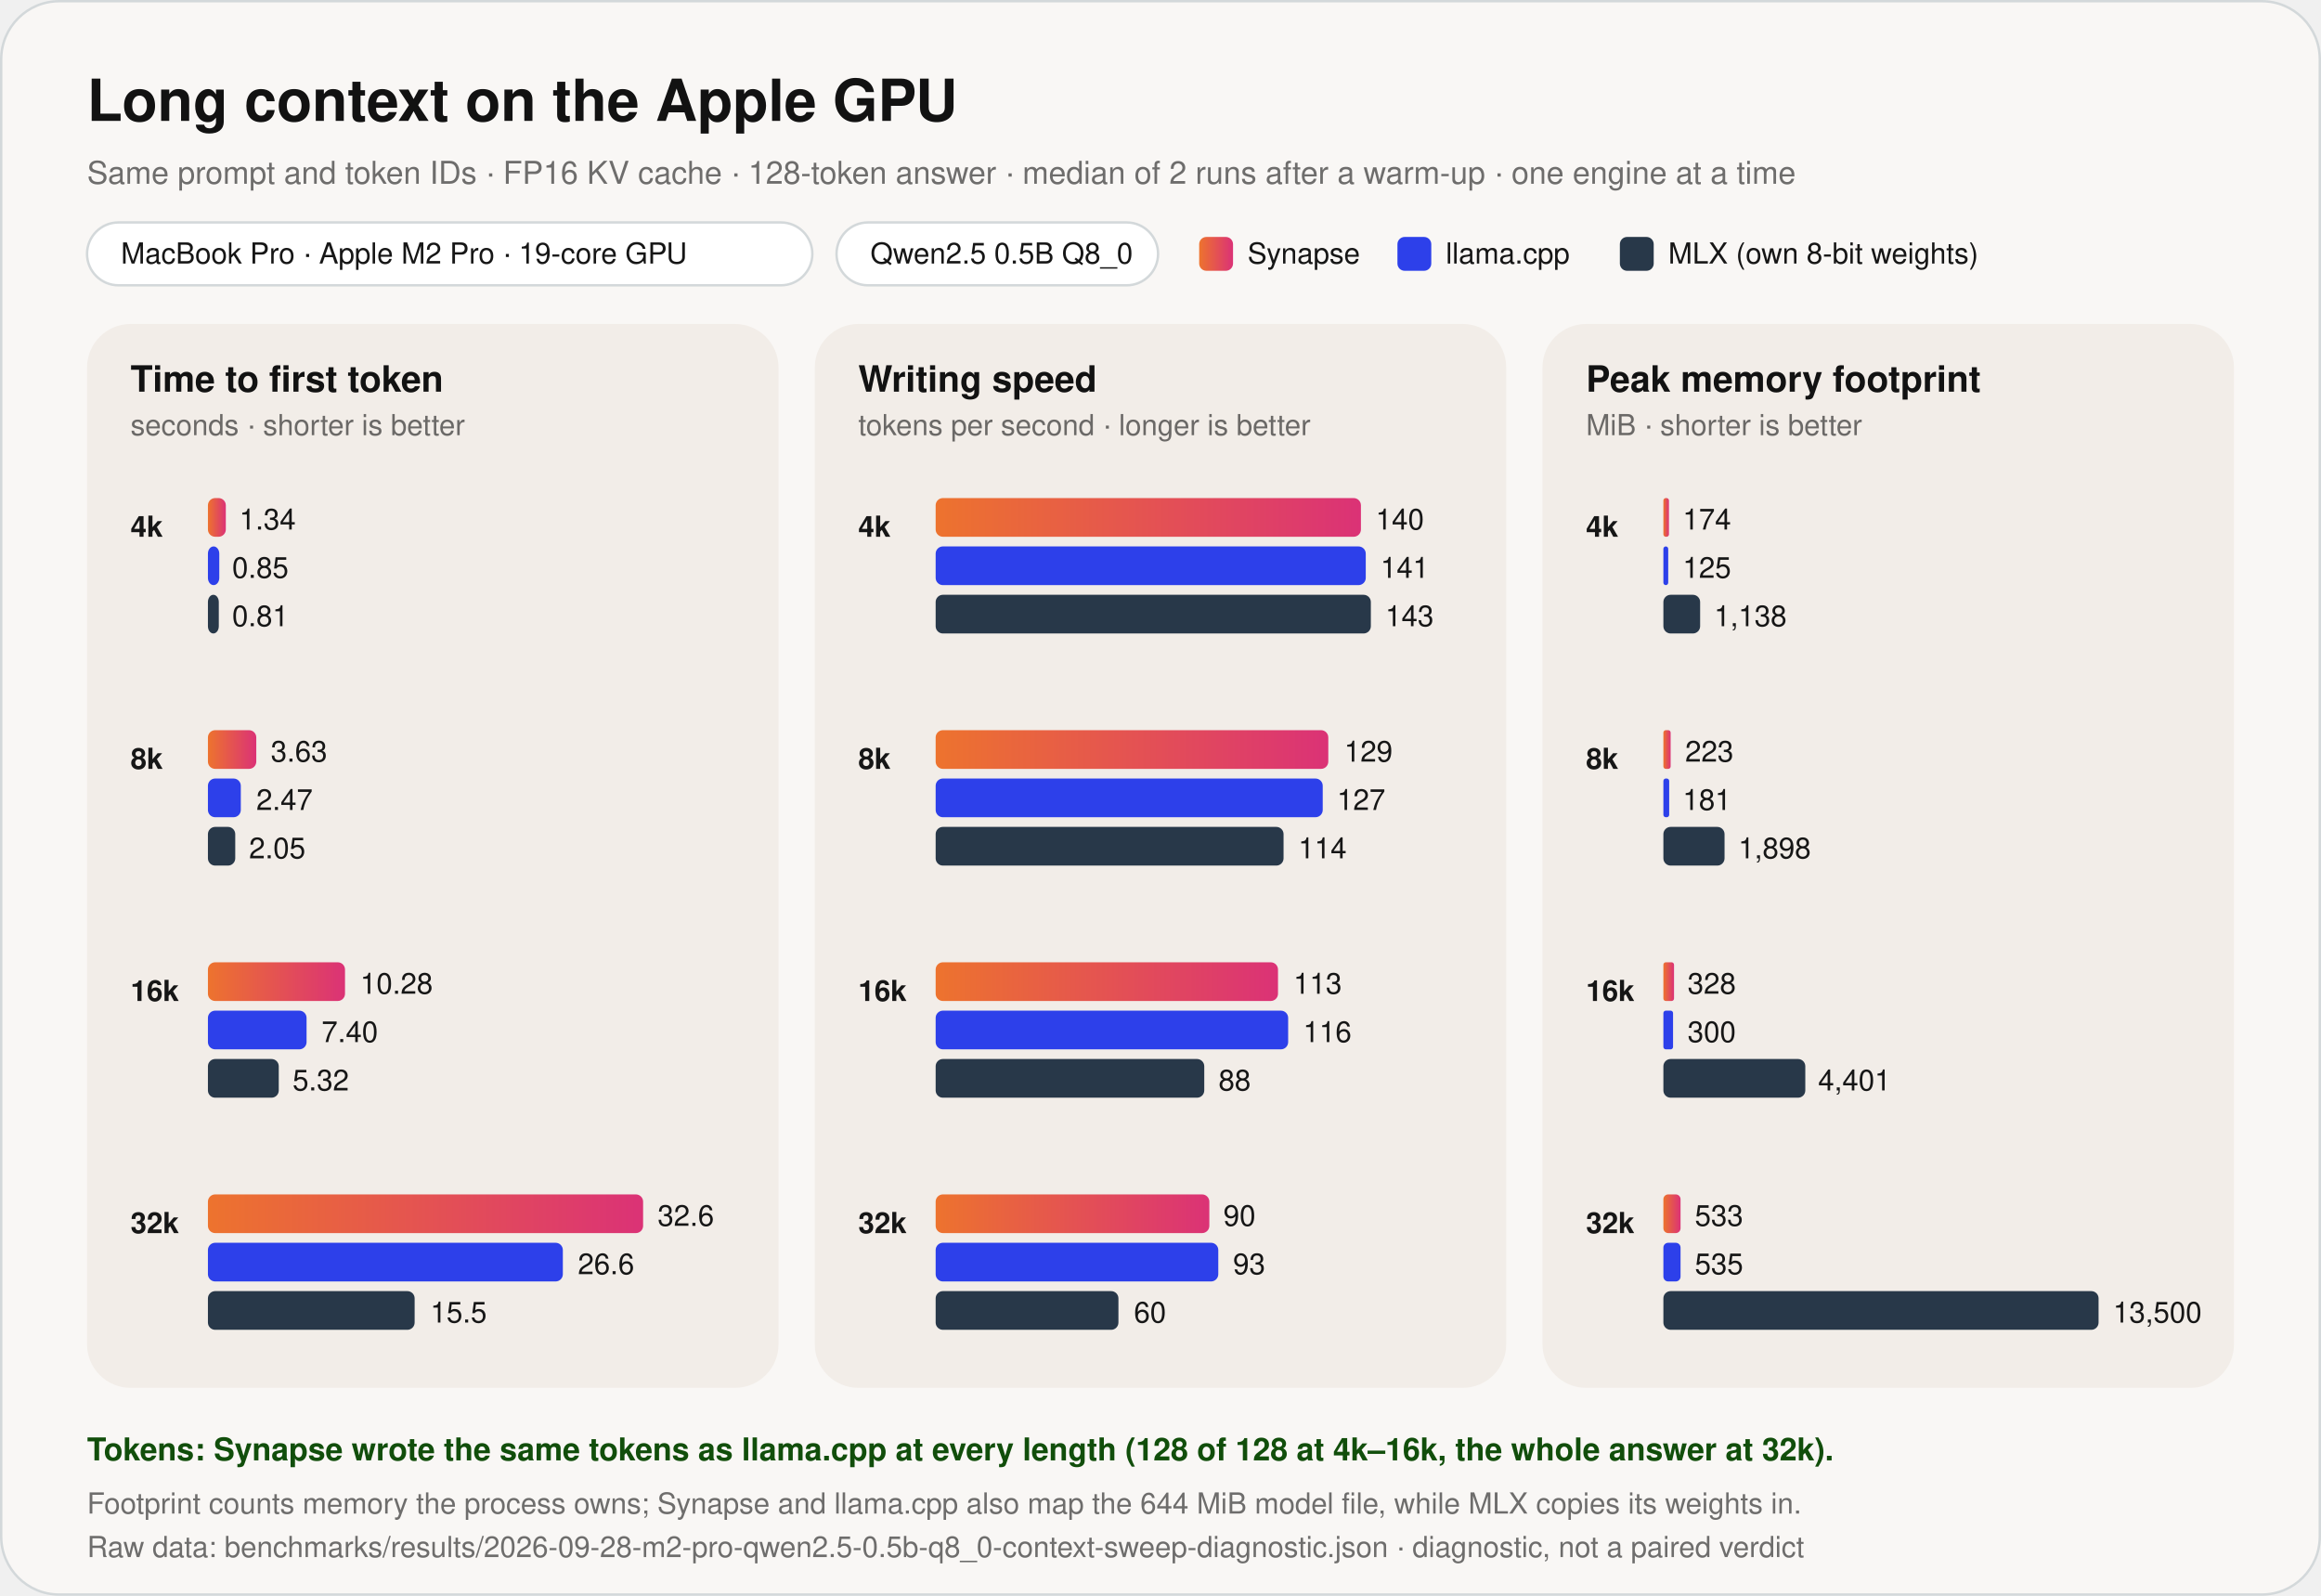
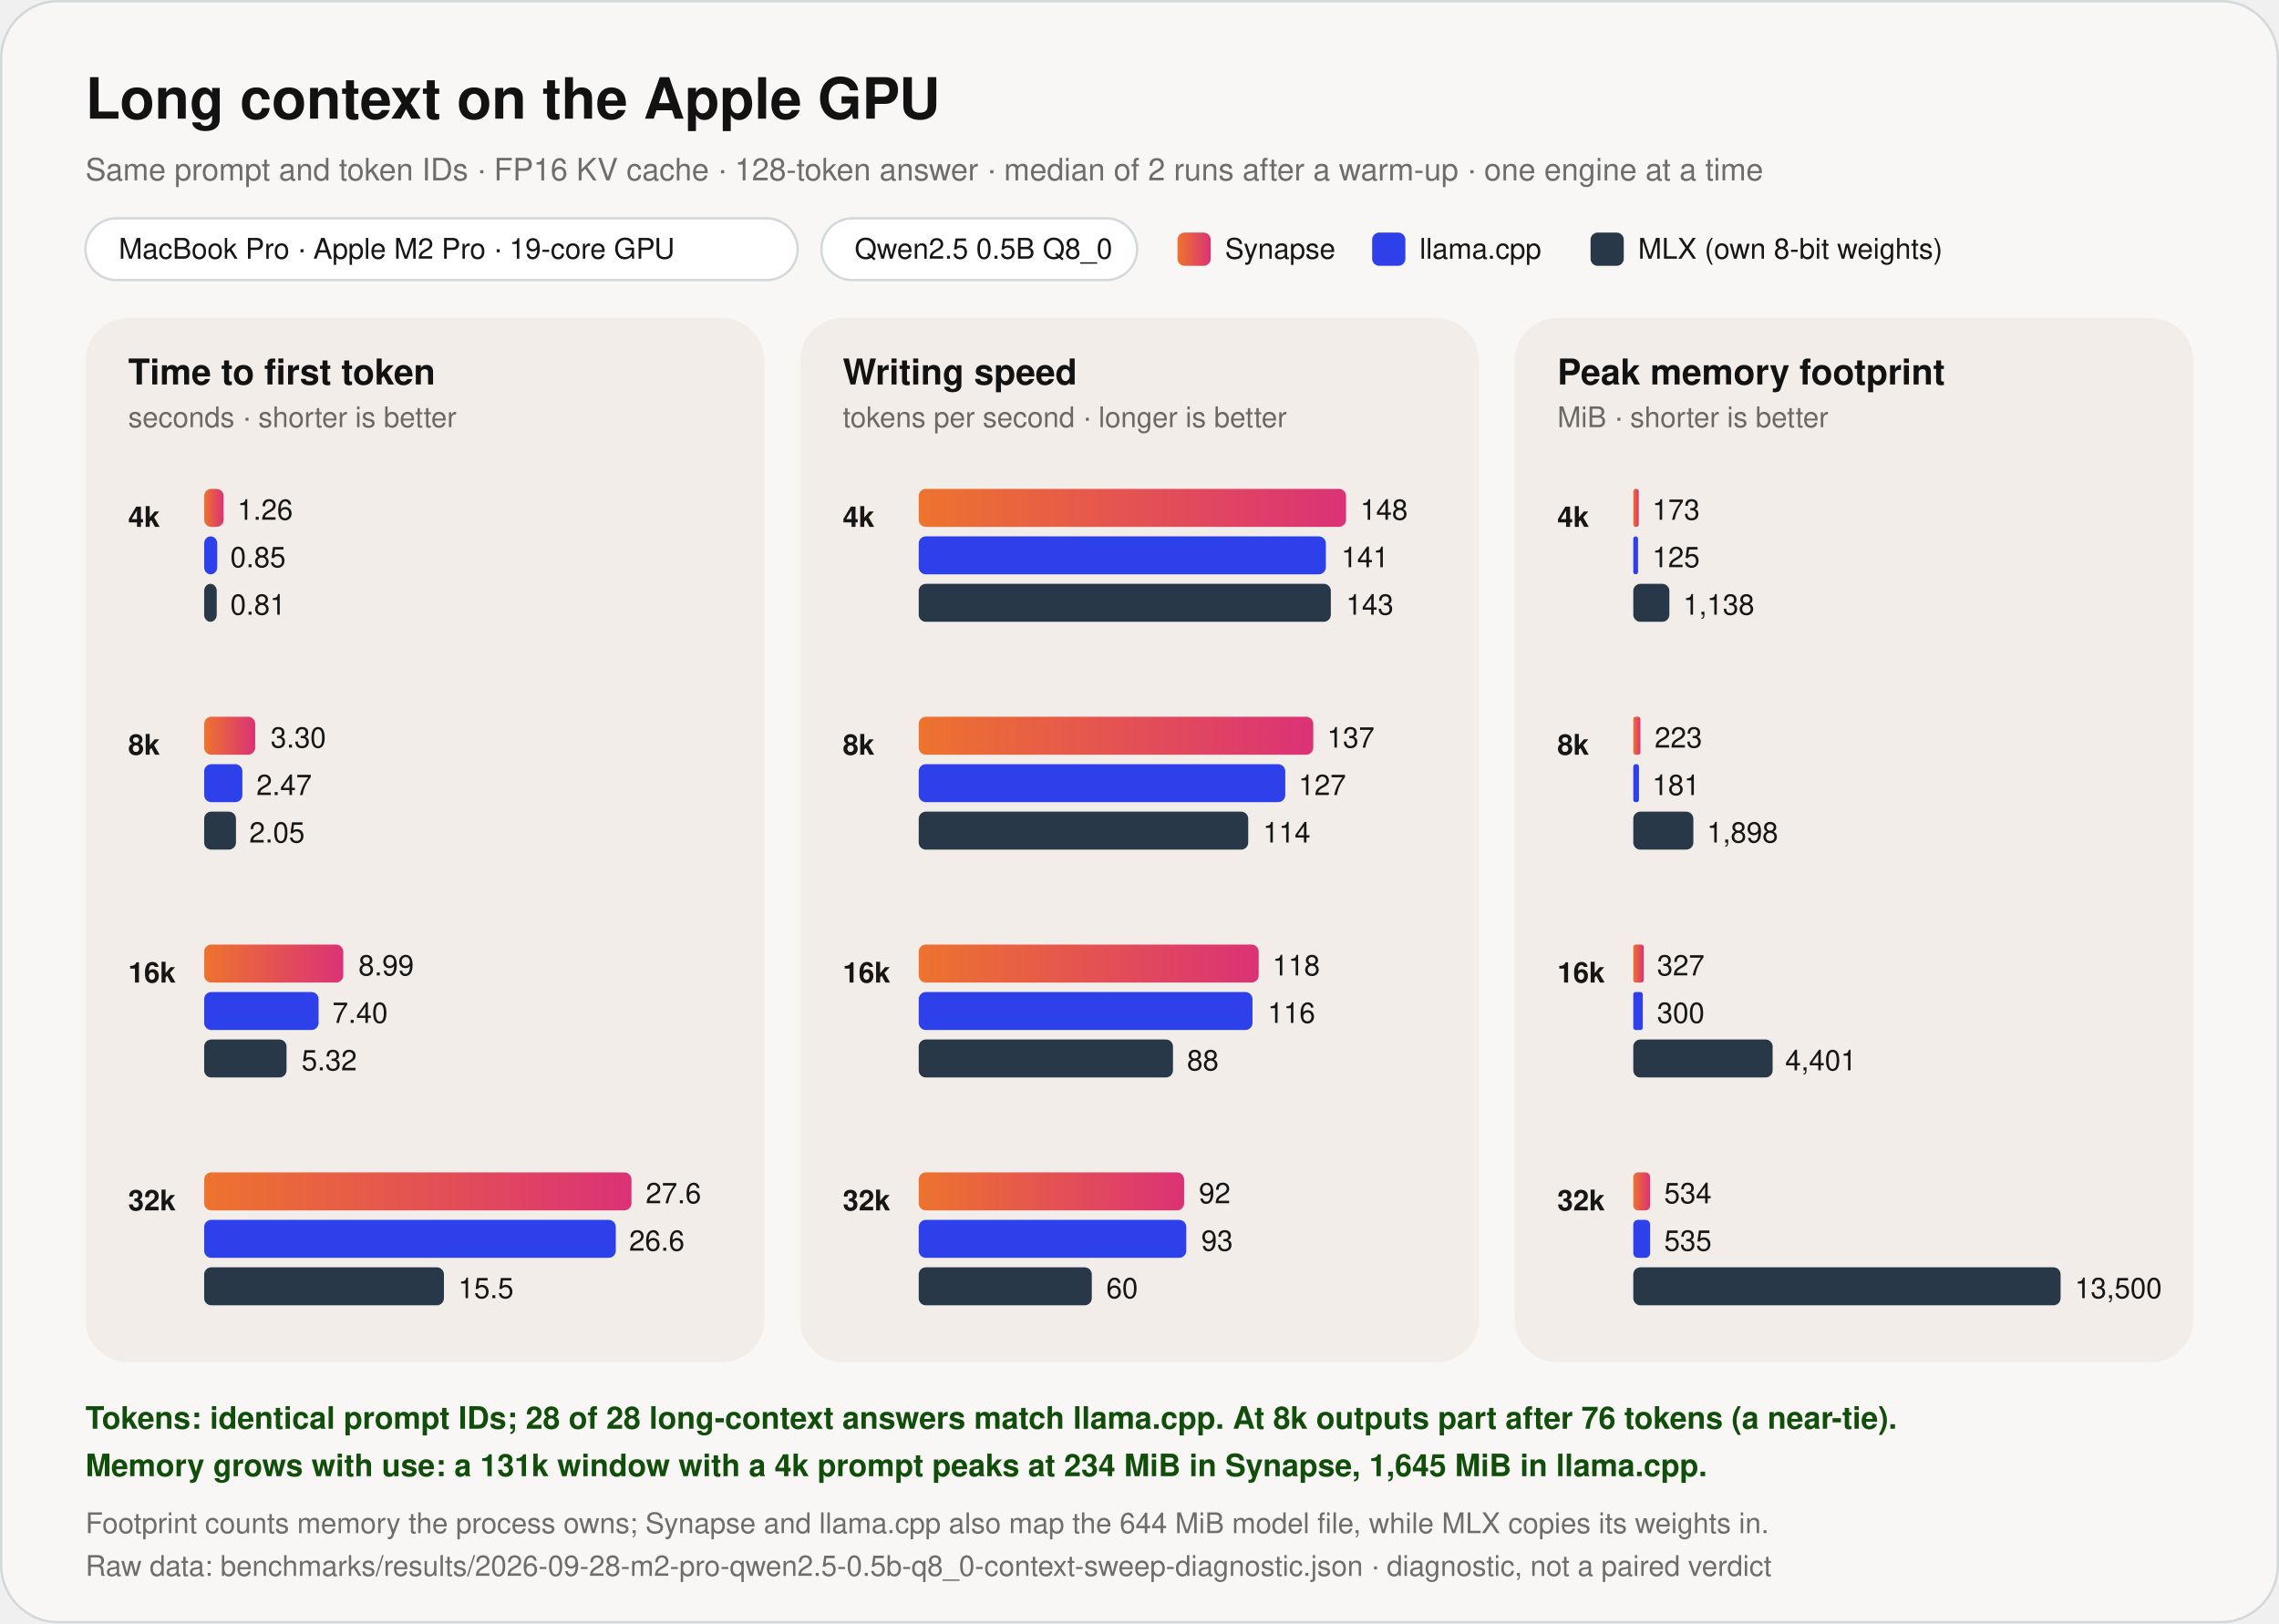
- <svg xmlns="http://www.w3.org/2000/svg" width="960" height="660" viewBox="0 0 960 660" font-family="Satoshi, 'Host Grotesk', -apple-system, BlinkMacSystemFont, 'Segoe UI', Helvetica, Arial, sans-serif" role="img" aria-labelledby="title desc">
+ <svg xmlns="http://www.w3.org/2000/svg" width="960" height="684" viewBox="0 0 960 684" font-family="Satoshi, 'Host Grotesk', -apple-system, BlinkMacSystemFont, 'Segoe UI', Helvetica, Arial, sans-serif" role="img" aria-labelledby="title desc">
  <defs>
    <linearGradient id="syn" x1="0" y1="0" x2="1" y2="0">
      <stop offset="0" stop-color="#ed732e" />
      <stop offset="1" stop-color="#db3276" />
    </linearGradient>
  </defs>
  <style>
    .bgc { fill: #f9f7f5; stroke: #d3d8da; }
    .h { fill: #121212; }
    .t { fill: #161616; }
    .m { fill: #121212; fill-opacity: 0.6; }
    .ok { fill: #114e0b; }
    .panel { fill: #f2ede8; }
    .chip { fill: #ffffff; stroke: #d3d8da; }
    .llama { fill: #2d40ea; }
    .mlx { fill: #283849; }
    @media (prefers-color-scheme: dark) {
      .bgc { fill: #161616; stroke: #3a3a3a; }
      .h, .t { fill: #f9f7f5; }
      .m { fill: #f9f7f5; fill-opacity: 0.6; }
      .ok { fill: #6fcf7a; }
      .panel { fill: #ffffff; fill-opacity: 0.06; }
      .chip { fill: #ffffff; fill-opacity: 0.06; stroke: #ffffff; stroke-opacity: 0.25; }
      .llama { fill: #6d7bff; }
      .mlx { fill: #c7cdd4; }
    }
  </style>
-   <rect class="bgc" x="0.5" y="0.5" width="959" height="659" rx="24" />
+   <rect class="bgc" x="0.5" y="0.5" width="959" height="683" rx="24" />
  <text class="h" x="36" y="50" font-size="24" font-weight="600">Long context on the Apple GPU</text>
  <text class="m" x="36" y="76" font-size="13">Same prompt and token IDs · FP16 KV cache · 128-token answer · median of 2 runs after a warm-up · one engine at a time</text>
  <rect class="chip" x="36" y="92" width="300" height="26" rx="13" />
  <text class="t" x="50" y="109" font-size="12">MacBook Pro · Apple M2 Pro · 19-core GPU</text>
  <rect class="chip" x="346" y="92" width="133" height="26" rx="13" />
  <text class="t" x="360" y="109" font-size="12">Qwen2.5 0.5B Q8_0</text>
  <rect x="496" y="98" width="14" height="14" rx="3" fill="url(#syn)" />
  <text class="t" x="516" y="109" font-size="12">Synapse</text>
  <rect class="llama" x="578" y="98" width="14" height="14" rx="3" />
  <text class="t" x="598" y="109" font-size="12">llama.cpp</text>
  <rect class="mlx" x="670" y="98" width="14" height="14" rx="3" />
  <text class="t" x="690" y="109" font-size="12">MLX (own 8-bit weights)</text>
  <rect class="panel" x="36" y="134" width="286" height="440" rx="18" />
  <text class="h" x="54" y="162" font-size="15" font-weight="600">Time to first token</text>
  <text class="m" x="54" y="180" font-size="12">seconds · shorter is better</text>
  <rect class="panel" x="337" y="134" width="286" height="440" rx="18" />
  <text class="h" x="355" y="162" font-size="15" font-weight="600">Writing speed</text>
  <text class="m" x="355" y="180" font-size="12">tokens per second · longer is better</text>
  <rect class="panel" x="638" y="134" width="286" height="440" rx="18" />
  <text class="h" x="656" y="162" font-size="15" font-weight="600">Peak memory footprint</text>
  <text class="m" x="656" y="180" font-size="12">MiB · shorter is better</text>
  <g font-size="12">
    <text class="t" x="54" y="222" font-weight="600">4k</text>
-     <rect x="86" y="206" width="7.4" height="16" rx="3" fill="url(#syn)" />
-     <text class="t" x="99" y="219">1.34</text>
-     <rect class="llama" x="86" y="226" width="4.7" height="16" rx="3" />
-     <text class="t" x="96" y="239">0.85</text>
-     <rect class="mlx" x="86" y="246" width="4.5" height="16" rx="3" />
-     <text class="t" x="96" y="259">0.81</text>
+     <rect x="86" y="206" width="8.2" height="16" rx="3" fill="url(#syn)" />
+     <text class="t" x="100" y="219">1.26</text>
+     <rect class="llama" x="86" y="226" width="5.5" height="16" rx="3" />
+     <text class="t" x="97" y="239">0.85</text>
+     <rect class="mlx" x="86" y="246" width="5.3" height="16" rx="3" />
+     <text class="t" x="97" y="259">0.81</text>
    <text class="t" x="54" y="318" font-weight="600">8k</text>
-     <rect x="86" y="302" width="20.0" height="16" rx="3" fill="url(#syn)" />
-     <text class="t" x="112" y="315">3.63</text>
-     <rect class="llama" x="86" y="322" width="13.6" height="16" rx="3" />
-     <text class="t" x="106" y="335">2.47</text>
-     <rect class="mlx" x="86" y="342" width="11.3" height="16" rx="3" />
-     <text class="t" x="103" y="355">2.05</text>
+     <rect x="86" y="302" width="21.5" height="16" rx="3" fill="url(#syn)" />
+     <text class="t" x="114" y="315">3.30</text>
+     <rect class="llama" x="86" y="322" width="16.1" height="16" rx="3" />
+     <text class="t" x="108" y="335">2.47</text>
+     <rect class="mlx" x="86" y="342" width="13.4" height="16" rx="3" />
+     <text class="t" x="105" y="355">2.05</text>
    <text class="t" x="54" y="414" font-weight="600">16k</text>
-     <rect x="86" y="398" width="56.7" height="16" rx="3" fill="url(#syn)" />
-     <text class="t" x="149" y="411">10.28</text>
-     <rect class="llama" x="86" y="418" width="40.8" height="16" rx="3" />
-     <text class="t" x="133" y="431">7.40</text>
-     <rect class="mlx" x="86" y="438" width="29.3" height="16" rx="3" />
-     <text class="t" x="121" y="451">5.32</text>
+     <rect x="86" y="398" width="58.6" height="16" rx="3" fill="url(#syn)" />
+     <text class="t" x="151" y="411">8.99</text>
+     <rect class="llama" x="86" y="418" width="48.2" height="16" rx="3" />
+     <text class="t" x="140" y="431">7.40</text>
+     <rect class="mlx" x="86" y="438" width="34.7" height="16" rx="3" />
+     <text class="t" x="127" y="451">5.32</text>
    <text class="t" x="54" y="510" font-weight="600">32k</text>
    <rect x="86" y="494" width="180" height="16" rx="3" fill="url(#syn)" />
-     <text class="t" x="272" y="507">32.6</text>
-     <rect class="llama" x="86" y="514" width="146.8" height="16" rx="3" />
-     <text class="t" x="239" y="527">26.6</text>
-     <rect class="mlx" x="86" y="534" width="85.5" height="16" rx="3" />
-     <text class="t" x="178" y="547">15.5</text>
+     <text class="t" x="272" y="507">27.6</text>
+     <rect class="llama" x="86" y="514" width="173.4" height="16" rx="3" />
+     <text class="t" x="265" y="527">26.6</text>
+     <rect class="mlx" x="86" y="534" width="101.0" height="16" rx="3" />
+     <text class="t" x="193" y="547">15.5</text>
  </g>
  <g font-size="12">
    <text class="t" x="355" y="222" font-weight="600">4k</text>
-     <rect x="387" y="206" width="175.9" height="16" rx="3" fill="url(#syn)" />
-     <text class="t" x="569" y="219">140</text>
-     <rect class="llama" x="387" y="226" width="177.9" height="16" rx="3" />
-     <text class="t" x="571" y="239">141</text>
-     <rect class="mlx" x="387" y="246" width="180" height="16" rx="3" />
-     <text class="t" x="573" y="259">143</text>
+     <rect x="387" y="206" width="180" height="16" rx="3" fill="url(#syn)" />
+     <text class="t" x="573" y="219">148</text>
+     <rect class="llama" x="387" y="226" width="171.5" height="16" rx="3" />
+     <text class="t" x="565" y="239">141</text>
+     <rect class="mlx" x="387" y="246" width="173.6" height="16" rx="3" />
+     <text class="t" x="567" y="259">143</text>
    <text class="t" x="355" y="318" font-weight="600">8k</text>
-     <rect x="387" y="302" width="162.4" height="16" rx="3" fill="url(#syn)" />
-     <text class="t" x="556" y="315">129</text>
-     <rect class="llama" x="387" y="322" width="160.1" height="16" rx="3" />
-     <text class="t" x="553" y="335">127</text>
-     <rect class="mlx" x="387" y="342" width="143.9" height="16" rx="3" />
-     <text class="t" x="537" y="355">114</text>
+     <rect x="387" y="302" width="166.2" height="16" rx="3" fill="url(#syn)" />
+     <text class="t" x="559" y="315">137</text>
+     <rect class="llama" x="387" y="322" width="154.4" height="16" rx="3" />
+     <text class="t" x="547" y="335">127</text>
+     <rect class="mlx" x="387" y="342" width="138.8" height="16" rx="3" />
+     <text class="t" x="532" y="355">114</text>
    <text class="t" x="355" y="414" font-weight="600">16k</text>
-     <rect x="387" y="398" width="141.6" height="16" rx="3" fill="url(#syn)" />
-     <text class="t" x="535" y="411">113</text>
-     <rect class="llama" x="387" y="418" width="145.8" height="16" rx="3" />
-     <text class="t" x="539" y="431">116</text>
-     <rect class="mlx" x="387" y="438" width="111.1" height="16" rx="3" />
-     <text class="t" x="504" y="451">88</text>
+     <rect x="387" y="398" width="143.2" height="16" rx="3" fill="url(#syn)" />
+     <text class="t" x="536" y="411">118</text>
+     <rect class="llama" x="387" y="418" width="140.6" height="16" rx="3" />
+     <text class="t" x="534" y="431">116</text>
+     <rect class="mlx" x="387" y="438" width="107.1" height="16" rx="3" />
+     <text class="t" x="500" y="451">88</text>
    <text class="t" x="355" y="510" font-weight="600">32k</text>
-     <rect x="387" y="494" width="113.2" height="16" rx="3" fill="url(#syn)" />
-     <text class="t" x="506" y="507">90</text>
-     <rect class="llama" x="387" y="514" width="116.9" height="16" rx="3" />
-     <text class="t" x="510" y="527">93</text>
-     <rect class="mlx" x="387" y="534" width="75.6" height="16" rx="3" />
-     <text class="t" x="469" y="547">60</text>
+     <rect x="387" y="494" width="111.8" height="16" rx="3" fill="url(#syn)" />
+     <text class="t" x="505" y="507">92</text>
+     <rect class="llama" x="387" y="514" width="112.7" height="16" rx="3" />
+     <text class="t" x="506" y="527">93</text>
+     <rect class="mlx" x="387" y="534" width="72.9" height="16" rx="3" />
+     <text class="t" x="466" y="547">60</text>
  </g>
  <g font-size="12">
    <text class="t" x="656" y="222" font-weight="600">4k</text>
    <rect x="688" y="206" width="2.3" height="16" rx="1" fill="url(#syn)" />
-     <text class="t" x="696" y="219">174</text>
+     <text class="t" x="696" y="219">173</text>
    <rect class="llama" x="688" y="226" width="2" height="16" rx="1" />
    <text class="t" x="696" y="239">125</text>
    <rect class="mlx" x="688" y="246" width="15.2" height="16" rx="3" />
    <text class="t" x="709" y="259">1,138</text>
    <text class="t" x="656" y="318" font-weight="600">8k</text>
    <rect x="688" y="302" width="3.0" height="16" rx="1" fill="url(#syn)" />
    <text class="t" x="697" y="315">223</text>
    <rect class="llama" x="688" y="322" width="2.4" height="16" rx="1" />
    <text class="t" x="696" y="335">181</text>
    <rect class="mlx" x="688" y="342" width="25.3" height="16" rx="3" />
    <text class="t" x="719" y="355">1,898</text>
    <text class="t" x="656" y="414" font-weight="600">16k</text>
    <rect x="688" y="398" width="4.4" height="16" rx="1" fill="url(#syn)" />
-     <text class="t" x="698" y="411">328</text>
+     <text class="t" x="698" y="411">327</text>
    <rect class="llama" x="688" y="418" width="4.0" height="16" rx="1" />
    <text class="t" x="698" y="431">300</text>
    <rect class="mlx" x="688" y="438" width="58.7" height="16" rx="3" />
    <text class="t" x="752" y="451">4,401</text>
    <text class="t" x="656" y="510" font-weight="600">32k</text>
    <rect x="688" y="494" width="7.1" height="16" rx="2" fill="url(#syn)" />
-     <text class="t" x="701" y="507">533</text>
+     <text class="t" x="701" y="507">534</text>
    <rect class="llama" x="688" y="514" width="7.1" height="16" rx="2" />
    <text class="t" x="701" y="527">535</text>
    <rect class="mlx" x="688" y="534" width="180" height="16" rx="3" />
    <text class="t" x="874" y="547">13,500</text>
  </g>
-   <text class="ok" x="36" y="604" font-size="13" font-weight="600">Tokens: Synapse wrote the same tokens as llama.cpp at every length (128 of 128 at 4k–16k, the whole answer at 32k).</text>
-   <text class="m" x="36" y="626" font-size="12">Footprint counts memory the process owns; Synapse and llama.cpp also map the 644 MiB model file, while MLX copies its weights in.</text>
-   <text class="m" x="36" y="644" font-size="12">Raw data: benchmarks/results/2026-09-28-m2-pro-qwen2.5-0.5b-q8_0-context-sweep-diagnostic.json · diagnostic, not a paired verdict</text>
+   <text class="ok" x="36" y="602" font-size="13" font-weight="600">Tokens: identical prompt IDs; 28 of 28 long-context answers match llama.cpp. At 8k outputs part after 76 tokens (a near-tie).</text>
+   <text class="ok" x="36" y="622" font-size="13" font-weight="600">Memory grows with use: a 131k window with a 4k prompt peaks at 234 MiB in Synapse, 1,645 MiB in llama.cpp.</text>
+   <text class="m" x="36" y="646" font-size="12">Footprint counts memory the process owns; Synapse and llama.cpp also map the 644 MiB model file, while MLX copies its weights in.</text>
+   <text class="m" x="36" y="664" font-size="12">Raw data: benchmarks/results/2026-09-28-m2-pro-qwen2.5-0.5b-q8_0-context-sweep-diagnostic.json · diagnostic, not a paired verdict</text>
</svg>
